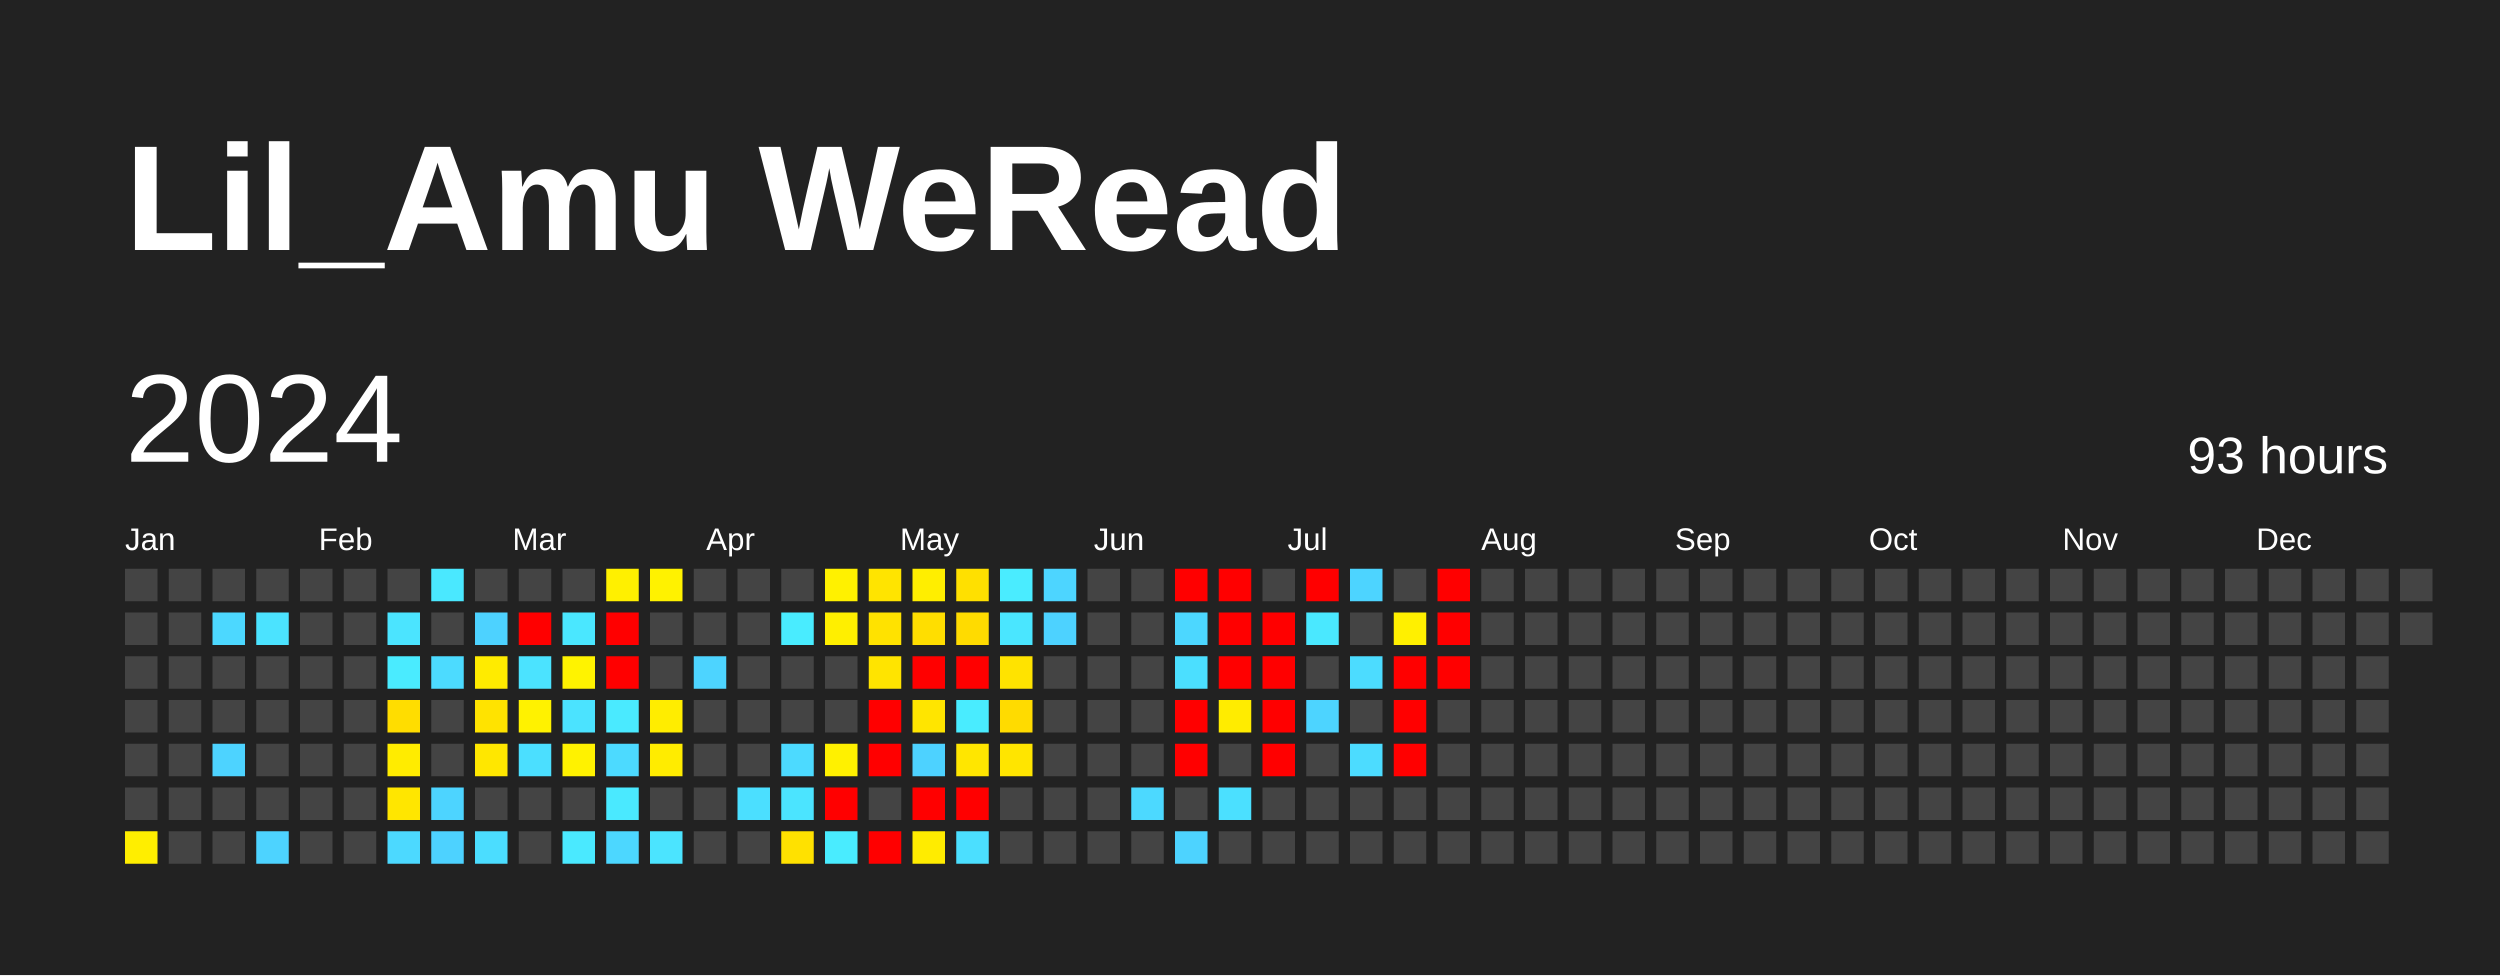
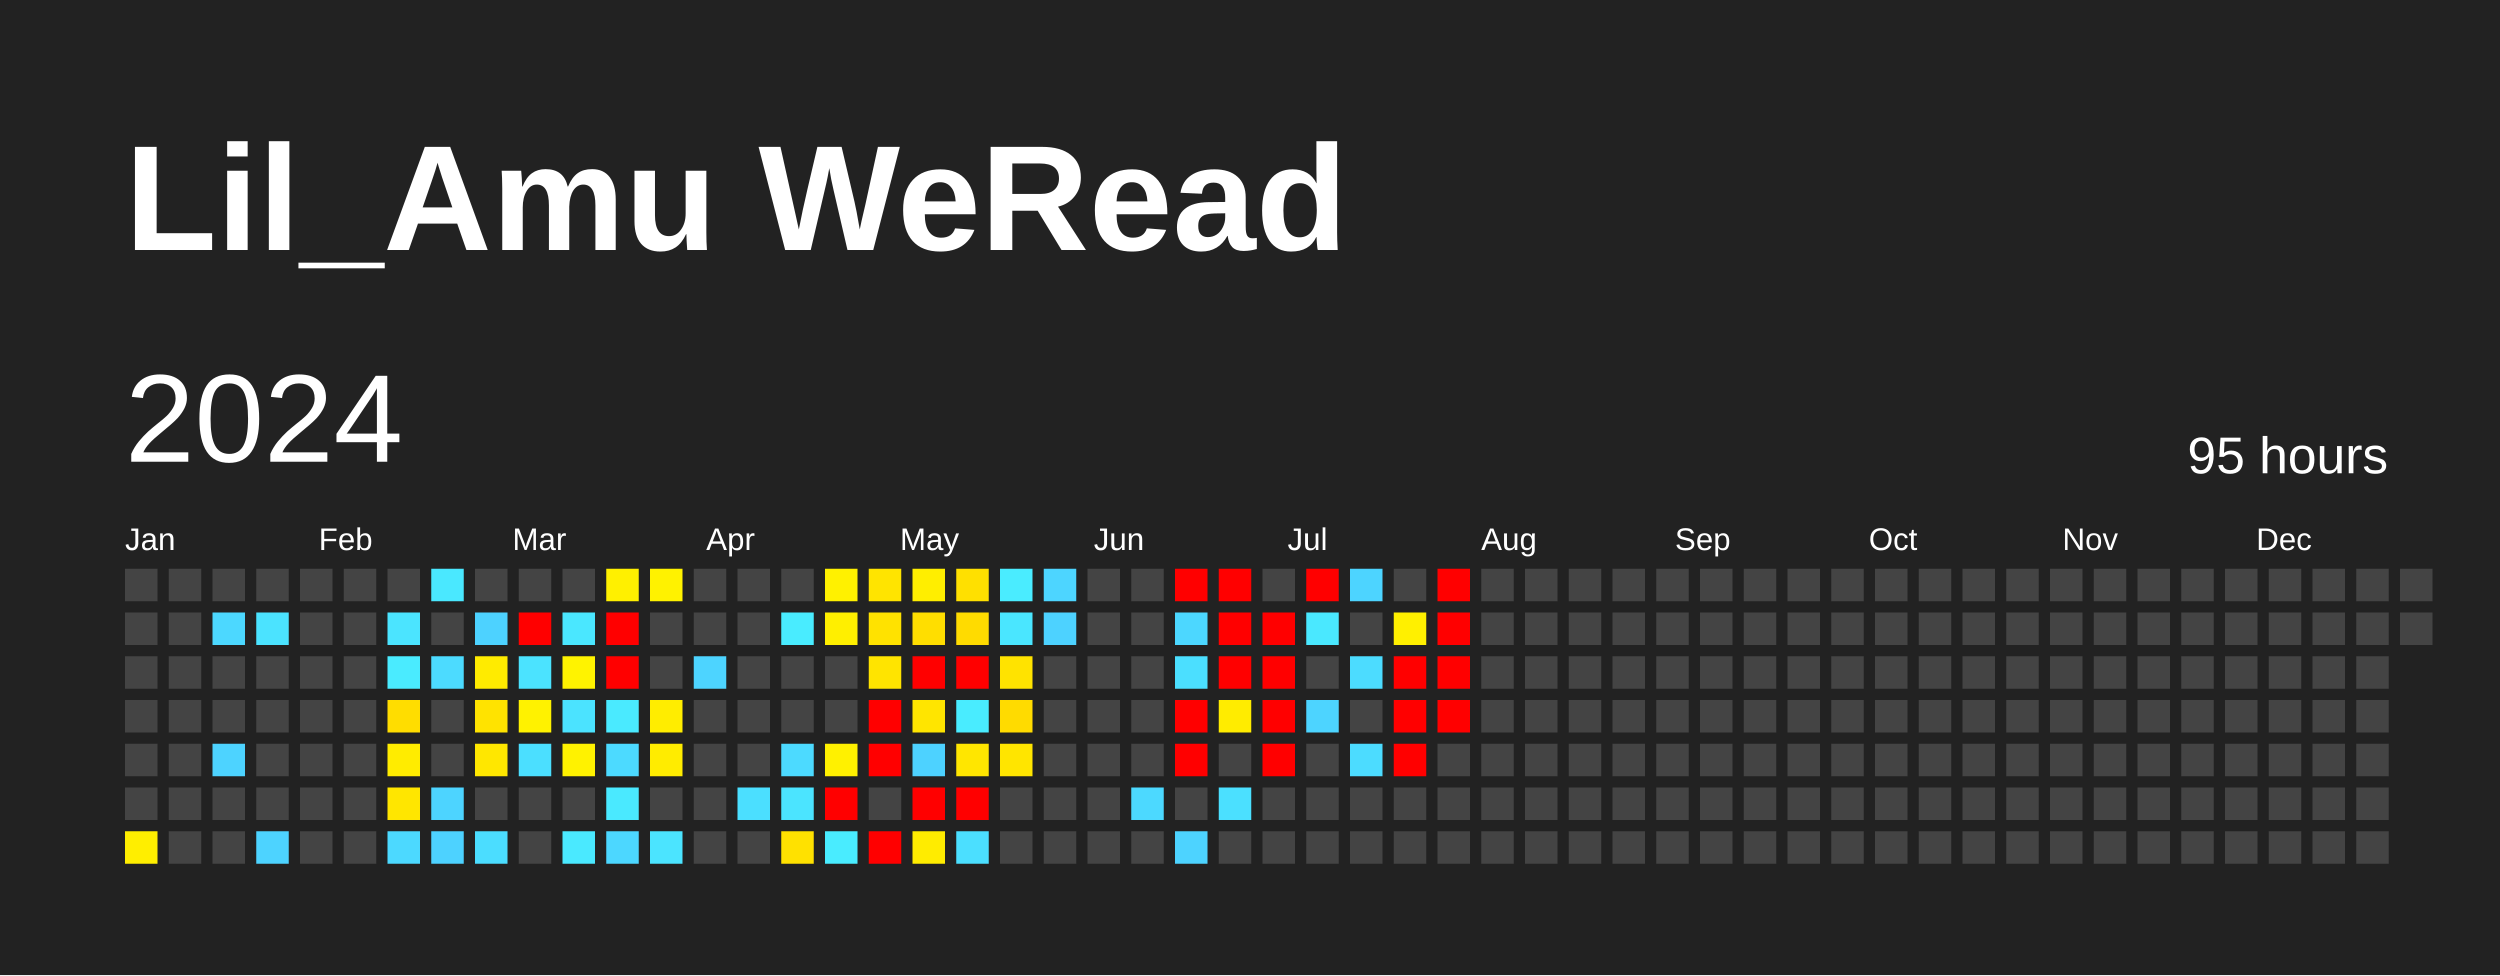
<svg xmlns="http://www.w3.org/2000/svg" baseProfile="full" height="78mm" version="1.1" viewBox="0,0,200,78" width="200mm">
  <defs />
  <rect fill="#222222" height="78" width="200" x="0" y="0" />
  <text fill="#FFFFFF" style="font-size:12px; font-family:Arial; font-weight:bold;" x="10" y="20">Lil_Amu WeRead</text>
  <text dominant-baseline="hanging" fill="#FFFFFF" style="font-size:10.0px; font-family:Arial;" x="10" y="30">2024</text>
-   <text dominant-baseline="hanging" fill="#FFFFFF" style="font-size:4.125px; font-family:Arial;" x="175" y="35">93 hours</text>
+   <text dominant-baseline="hanging" fill="#FFFFFF" style="font-size:4.125px; font-family:Arial;" x="175" y="35">95 hours</text>
  <text fill="#FFFFFF" style="font-size:2.5px; font-family:Arial" x="10.0" y="44">Jan</text>
  <text fill="#FFFFFF" style="font-size:2.5px; font-family:Arial" x="25.5" y="44">Feb</text>
  <text fill="#FFFFFF" style="font-size:2.5px; font-family:Arial" x="41.0" y="44">Mar</text>
  <text fill="#FFFFFF" style="font-size:2.5px; font-family:Arial" x="56.5" y="44">Apr</text>
  <text fill="#FFFFFF" style="font-size:2.5px; font-family:Arial" x="72.0" y="44">May</text>
  <text fill="#FFFFFF" style="font-size:2.5px; font-family:Arial" x="87.5" y="44">Jun</text>
  <text fill="#FFFFFF" style="font-size:2.5px; font-family:Arial" x="103.0" y="44">Jul</text>
  <text fill="#FFFFFF" style="font-size:2.5px; font-family:Arial" x="118.5" y="44">Aug</text>
  <text fill="#FFFFFF" style="font-size:2.5px; font-family:Arial" x="134.0" y="44">Sep</text>
  <text fill="#FFFFFF" style="font-size:2.5px; font-family:Arial" x="149.5" y="44">Oct</text>
  <text fill="#FFFFFF" style="font-size:2.5px; font-family:Arial" x="165.0" y="44">Nov</text>
  <text fill="#FFFFFF" style="font-size:2.5px; font-family:Arial" x="180.5" y="44">Dec</text>
  <rect fill="#444444" height="2.6" width="2.6" x="10.0" y="45.5" />
  <rect fill="#444444" height="2.6" width="2.6" x="10.0" y="49.0" />
  <rect fill="#444444" height="2.6" width="2.6" x="10.0" y="52.5" />
  <rect fill="#444444" height="2.6" width="2.6" x="10.0" y="56.0" />
  <rect fill="#444444" height="2.6" width="2.6" x="10.0" y="59.5" />
  <rect fill="#444444" height="2.6" width="2.6" x="10.0" y="63.0" />
  <rect fill="#ffee00" height="2.6" width="2.6" x="10.0" y="66.5" />
  <rect fill="#444444" height="2.6" width="2.6" x="13.5" y="45.5" />
  <rect fill="#444444" height="2.6" width="2.6" x="13.5" y="49.0" />
  <rect fill="#444444" height="2.6" width="2.6" x="13.5" y="52.5" />
  <rect fill="#444444" height="2.6" width="2.6" x="13.5" y="56.0" />
  <rect fill="#444444" height="2.6" width="2.6" x="13.5" y="59.5" />
  <rect fill="#444444" height="2.6" width="2.6" x="13.5" y="63.0" />
  <rect fill="#444444" height="2.6" width="2.6" x="13.5" y="66.5" />
  <rect fill="#444444" height="2.6" width="2.6" x="17.0" y="45.5" />
  <rect fill="#4cd8ff" height="2.6" width="2.6" x="17.0" y="49.0" />
  <rect fill="#444444" height="2.6" width="2.6" x="17.0" y="52.5" />
  <rect fill="#444444" height="2.6" width="2.6" x="17.0" y="56.0" />
  <rect fill="#4dd3ff" height="2.6" width="2.6" x="17.0" y="59.5" />
  <rect fill="#444444" height="2.6" width="2.6" x="17.0" y="63.0" />
  <rect fill="#444444" height="2.6" width="2.6" x="17.0" y="66.5" />
  <rect fill="#444444" height="2.6" width="2.6" x="20.5" y="45.5" />
  <rect fill="#4be3ff" height="2.6" width="2.6" x="20.5" y="49.0" />
  <rect fill="#444444" height="2.6" width="2.6" x="20.5" y="52.5" />
  <rect fill="#444444" height="2.6" width="2.6" x="20.5" y="56.0" />
  <rect fill="#444444" height="2.6" width="2.6" x="20.5" y="59.5" />
  <rect fill="#444444" height="2.6" width="2.6" x="20.5" y="63.0" />
  <rect fill="#4dd3ff" height="2.6" width="2.6" x="20.5" y="66.5" />
  <rect fill="#444444" height="2.6" width="2.6" x="24.0" y="45.5" />
  <rect fill="#444444" height="2.6" width="2.6" x="24.0" y="49.0" />
  <rect fill="#444444" height="2.6" width="2.6" x="24.0" y="52.5" />
  <rect fill="#444444" height="2.6" width="2.6" x="24.0" y="56.0" />
  <rect fill="#444444" height="2.6" width="2.6" x="24.0" y="59.5" />
  <rect fill="#444444" height="2.6" width="2.6" x="24.0" y="63.0" />
  <rect fill="#444444" height="2.6" width="2.6" x="24.0" y="66.5" />
  <rect fill="#444444" height="2.6" width="2.6" x="27.5" y="45.5" />
  <rect fill="#444444" height="2.6" width="2.6" x="27.5" y="49.0" />
  <rect fill="#444444" height="2.6" width="2.6" x="27.5" y="52.5" />
  <rect fill="#444444" height="2.6" width="2.6" x="27.5" y="56.0" />
  <rect fill="#444444" height="2.6" width="2.6" x="27.5" y="59.5" />
  <rect fill="#444444" height="2.6" width="2.6" x="27.5" y="63.0" />
  <rect fill="#444444" height="2.6" width="2.6" x="27.5" y="66.5" />
  <rect fill="#444444" height="2.6" width="2.6" x="31.0" y="45.5" />
  <rect fill="#4be4ff" height="2.6" width="2.6" x="31.0" y="49.0" />
  <rect fill="#4aebff" height="2.6" width="2.6" x="31.0" y="52.5" />
  <rect fill="#ffdd00" height="2.6" width="2.6" x="31.0" y="56.0" />
  <rect fill="#ffec00" height="2.6" width="2.6" x="31.0" y="59.5" />
  <rect fill="#ffe600" height="2.6" width="2.6" x="31.0" y="63.0" />
  <rect fill="#4cd9ff" height="2.6" width="2.6" x="31.0" y="66.5" />
  <rect fill="#4ae8ff" height="2.6" width="2.6" x="34.5" y="45.5" />
  <rect fill="#444444" height="2.6" width="2.6" x="34.5" y="49.0" />
  <rect fill="#4cdbff" height="2.6" width="2.6" x="34.5" y="52.5" />
  <rect fill="#444444" height="2.6" width="2.6" x="34.5" y="56.0" />
  <rect fill="#444444" height="2.6" width="2.6" x="34.5" y="59.5" />
  <rect fill="#4dd4ff" height="2.6" width="2.6" x="34.5" y="63.0" />
  <rect fill="#4dd2ff" height="2.6" width="2.6" x="34.5" y="66.5" />
  <rect fill="#444444" height="2.6" width="2.6" x="38.0" y="45.5" />
  <rect fill="#4dd2ff" height="2.6" width="2.6" x="38.0" y="49.0" />
  <rect fill="#ffeb00" height="2.6" width="2.6" x="38.0" y="52.5" />
  <rect fill="#ffe300" height="2.6" width="2.6" x="38.0" y="56.0" />
  <rect fill="#ffe700" height="2.6" width="2.6" x="38.0" y="59.5" />
  <rect fill="#444444" height="2.6" width="2.6" x="38.0" y="63.0" />
  <rect fill="#4bddff" height="2.6" width="2.6" x="38.0" y="66.5" />
  <rect fill="#444444" height="2.6" width="2.6" x="41.5" y="45.5" />
  <rect fill="red" height="2.6" width="2.6" x="41.5" y="49.0" />
  <rect fill="#4be3ff" height="2.6" width="2.6" x="41.5" y="52.5" />
  <rect fill="#fff200" height="2.6" width="2.6" x="41.5" y="56.0" />
  <rect fill="#4bdfff" height="2.6" width="2.6" x="41.5" y="59.5" />
  <rect fill="#444444" height="2.6" width="2.6" x="41.5" y="63.0" />
  <rect fill="#444444" height="2.6" width="2.6" x="41.5" y="66.5" />
  <rect fill="#444444" height="2.6" width="2.6" x="45.0" y="45.5" />
  <rect fill="#4ae7ff" height="2.6" width="2.6" x="45.0" y="49.0" />
  <rect fill="#fff300" height="2.6" width="2.6" x="45.0" y="52.5" />
  <rect fill="#4be3ff" height="2.6" width="2.6" x="45.0" y="56.0" />
  <rect fill="#fff200" height="2.6" width="2.6" x="45.0" y="59.5" />
  <rect fill="#444444" height="2.6" width="2.6" x="45.0" y="63.0" />
  <rect fill="#4ae9ff" height="2.6" width="2.6" x="45.0" y="66.5" />
  <rect fill="#fff000" height="2.6" width="2.6" x="48.5" y="45.5" />
  <rect fill="red" height="2.6" width="2.6" x="48.5" y="49.0" />
  <rect fill="red" height="2.6" width="2.6" x="48.5" y="52.5" />
  <rect fill="#4aeaff" height="2.6" width="2.6" x="48.5" y="56.0" />
  <rect fill="#4cdaff" height="2.6" width="2.6" x="48.5" y="59.5" />
  <rect fill="#4ae9ff" height="2.6" width="2.6" x="48.5" y="63.0" />
  <rect fill="#4cd7ff" height="2.6" width="2.6" x="48.5" y="66.5" />
  <rect fill="#fff200" height="2.6" width="2.6" x="52.0" y="45.5" />
  <rect fill="#444444" height="2.6" width="2.6" x="52.0" y="49.0" />
  <rect fill="#444444" height="2.6" width="2.6" x="52.0" y="52.5" />
  <rect fill="#ffed00" height="2.6" width="2.6" x="52.0" y="56.0" />
  <rect fill="#ffec00" height="2.6" width="2.6" x="52.0" y="59.5" />
  <rect fill="#444444" height="2.6" width="2.6" x="52.0" y="63.0" />
  <rect fill="#4be4ff" height="2.6" width="2.6" x="52.0" y="66.5" />
  <rect fill="#444444" height="2.6" width="2.6" x="55.5" y="45.5" />
  <rect fill="#444444" height="2.6" width="2.6" x="55.5" y="49.0" />
  <rect fill="#4dd4ff" height="2.6" width="2.6" x="55.5" y="52.5" />
  <rect fill="#444444" height="2.6" width="2.6" x="55.5" y="56.0" />
  <rect fill="#444444" height="2.6" width="2.6" x="55.5" y="59.5" />
  <rect fill="#444444" height="2.6" width="2.6" x="55.5" y="63.0" />
  <rect fill="#444444" height="2.6" width="2.6" x="55.5" y="66.5" />
  <rect fill="#444444" height="2.6" width="2.6" x="59.0" y="45.5" />
  <rect fill="#444444" height="2.6" width="2.6" x="59.0" y="49.0" />
  <rect fill="#444444" height="2.6" width="2.6" x="59.0" y="52.5" />
  <rect fill="#444444" height="2.6" width="2.6" x="59.0" y="56.0" />
  <rect fill="#444444" height="2.6" width="2.6" x="59.0" y="59.5" />
  <rect fill="#4bdfff" height="2.6" width="2.6" x="59.0" y="63.0" />
  <rect fill="#444444" height="2.6" width="2.6" x="59.0" y="66.5" />
  <rect fill="#444444" height="2.6" width="2.6" x="62.5" y="45.5" />
  <rect fill="#49ecff" height="2.6" width="2.6" x="62.5" y="49.0" />
  <rect fill="#444444" height="2.6" width="2.6" x="62.5" y="52.5" />
  <rect fill="#444444" height="2.6" width="2.6" x="62.5" y="56.0" />
  <rect fill="#4cdaff" height="2.6" width="2.6" x="62.5" y="59.5" />
  <rect fill="#4be4ff" height="2.6" width="2.6" x="62.5" y="63.0" />
  <rect fill="#ffe100" height="2.6" width="2.6" x="62.5" y="66.5" />
  <rect fill="#fff100" height="2.6" width="2.6" x="66.0" y="45.5" />
  <rect fill="#ffef00" height="2.6" width="2.6" x="66.0" y="49.0" />
  <rect fill="#444444" height="2.6" width="2.6" x="66.0" y="52.5" />
  <rect fill="#444444" height="2.6" width="2.6" x="66.0" y="56.0" />
  <rect fill="#fff100" height="2.6" width="2.6" x="66.0" y="59.5" />
  <rect fill="red" height="2.6" width="2.6" x="66.0" y="63.0" />
  <rect fill="#49ecff" height="2.6" width="2.6" x="66.0" y="66.5" />
  <rect fill="#ffe400" height="2.6" width="2.6" x="69.5" y="45.5" />
  <rect fill="#ffe200" height="2.6" width="2.6" x="69.5" y="49.0" />
  <rect fill="#ffe400" height="2.6" width="2.6" x="69.5" y="52.5" />
  <rect fill="red" height="2.6" width="2.6" x="69.5" y="56.0" />
  <rect fill="red" height="2.6" width="2.6" x="69.5" y="59.5" />
  <rect fill="#444444" height="2.6" width="2.6" x="69.5" y="63.0" />
  <rect fill="red" height="2.6" width="2.6" x="69.5" y="66.5" />
  <rect fill="#ffee00" height="2.6" width="2.6" x="73.0" y="45.5" />
  <rect fill="#ffde00" height="2.6" width="2.6" x="73.0" y="49.0" />
  <rect fill="red" height="2.6" width="2.6" x="73.0" y="52.5" />
  <rect fill="#ffe500" height="2.6" width="2.6" x="73.0" y="56.0" />
  <rect fill="#4dd2ff" height="2.6" width="2.6" x="73.0" y="59.5" />
  <rect fill="red" height="2.6" width="2.6" x="73.0" y="63.0" />
  <rect fill="#ffec00" height="2.6" width="2.6" x="73.0" y="66.5" />
  <rect fill="#ffe000" height="2.6" width="2.6" x="76.5" y="45.5" />
  <rect fill="#ffdb00" height="2.6" width="2.6" x="76.5" y="49.0" />
  <rect fill="red" height="2.6" width="2.6" x="76.5" y="52.5" />
  <rect fill="#49ecff" height="2.6" width="2.6" x="76.5" y="56.0" />
  <rect fill="#ffe600" height="2.6" width="2.6" x="76.5" y="59.5" />
  <rect fill="red" height="2.6" width="2.6" x="76.5" y="63.0" />
  <rect fill="#4bdfff" height="2.6" width="2.6" x="76.5" y="66.5" />
  <rect fill="#4aecff" height="2.6" width="2.6" x="80.0" y="45.5" />
  <rect fill="#4ae6ff" height="2.6" width="2.6" x="80.0" y="49.0" />
  <rect fill="#ffe300" height="2.6" width="2.6" x="80.0" y="52.5" />
  <rect fill="#ffdb00" height="2.6" width="2.6" x="80.0" y="56.0" />
  <rect fill="#ffe500" height="2.6" width="2.6" x="80.0" y="59.5" />
  <rect fill="#444444" height="2.6" width="2.6" x="80.0" y="63.0" />
  <rect fill="#444444" height="2.6" width="2.6" x="80.0" y="66.5" />
  <rect fill="#4dd5ff" height="2.6" width="2.6" x="83.5" y="45.5" />
  <rect fill="#4dd2ff" height="2.6" width="2.6" x="83.5" y="49.0" />
  <rect fill="#444444" height="2.6" width="2.6" x="83.5" y="52.5" />
  <rect fill="#444444" height="2.6" width="2.6" x="83.5" y="56.0" />
  <rect fill="#444444" height="2.6" width="2.6" x="83.5" y="59.5" />
  <rect fill="#444444" height="2.6" width="2.6" x="83.5" y="63.0" />
  <rect fill="#444444" height="2.6" width="2.6" x="83.5" y="66.5" />
  <rect fill="#444444" height="2.6" width="2.6" x="87.0" y="45.5" />
  <rect fill="#444444" height="2.6" width="2.6" x="87.0" y="49.0" />
  <rect fill="#444444" height="2.6" width="2.6" x="87.0" y="52.5" />
  <rect fill="#444444" height="2.6" width="2.6" x="87.0" y="56.0" />
  <rect fill="#444444" height="2.6" width="2.6" x="87.0" y="59.5" />
  <rect fill="#444444" height="2.6" width="2.6" x="87.0" y="63.0" />
  <rect fill="#444444" height="2.6" width="2.6" x="87.0" y="66.5" />
  <rect fill="#444444" height="2.6" width="2.6" x="90.5" y="45.5" />
  <rect fill="#444444" height="2.6" width="2.6" x="90.5" y="49.0" />
  <rect fill="#444444" height="2.6" width="2.6" x="90.5" y="52.5" />
  <rect fill="#444444" height="2.6" width="2.6" x="90.5" y="56.0" />
  <rect fill="#444444" height="2.6" width="2.6" x="90.5" y="59.5" />
  <rect fill="#4cd9ff" height="2.6" width="2.6" x="90.5" y="63.0" />
  <rect fill="#444444" height="2.6" width="2.6" x="90.5" y="66.5" />
  <rect fill="red" height="2.6" width="2.6" x="94.0" y="45.5" />
  <rect fill="#4cd7ff" height="2.6" width="2.6" x="94.0" y="49.0" />
  <rect fill="#4bdfff" height="2.6" width="2.6" x="94.0" y="52.5" />
  <rect fill="red" height="2.6" width="2.6" x="94.0" y="56.0" />
  <rect fill="red" height="2.6" width="2.6" x="94.0" y="59.5" />
  <rect fill="#444444" height="2.6" width="2.6" x="94.0" y="63.0" />
  <rect fill="#4dd3ff" height="2.6" width="2.6" x="94.0" y="66.5" />
  <rect fill="red" height="2.6" width="2.6" x="97.5" y="45.5" />
  <rect fill="red" height="2.6" width="2.6" x="97.5" y="49.0" />
  <rect fill="red" height="2.6" width="2.6" x="97.5" y="52.5" />
  <rect fill="#ffec00" height="2.6" width="2.6" x="97.5" y="56.0" />
  <rect fill="#444444" height="2.6" width="2.6" x="97.5" y="59.5" />
  <rect fill="#4be0ff" height="2.6" width="2.6" x="97.5" y="63.0" />
  <rect fill="#444444" height="2.6" width="2.6" x="97.5" y="66.5" />
  <rect fill="#444444" height="2.6" width="2.6" x="101.0" y="45.5" />
  <rect fill="red" height="2.6" width="2.6" x="101.0" y="49.0" />
  <rect fill="red" height="2.6" width="2.6" x="101.0" y="52.5" />
  <rect fill="red" height="2.6" width="2.6" x="101.0" y="56.0" />
  <rect fill="red" height="2.6" width="2.6" x="101.0" y="59.5" />
  <rect fill="#444444" height="2.6" width="2.6" x="101.0" y="63.0" />
  <rect fill="#444444" height="2.6" width="2.6" x="101.0" y="66.5" />
  <rect fill="red" height="2.6" width="2.6" x="104.5" y="45.5" />
  <rect fill="#4ae8ff" height="2.6" width="2.6" x="104.5" y="49.0" />
  <rect fill="#444444" height="2.6" width="2.6" x="104.5" y="52.5" />
  <rect fill="#4dd4ff" height="2.6" width="2.6" x="104.5" y="56.0" />
  <rect fill="#444444" height="2.6" width="2.6" x="104.5" y="59.5" />
  <rect fill="#444444" height="2.6" width="2.6" x="104.5" y="63.0" />
  <rect fill="#444444" height="2.6" width="2.6" x="104.5" y="66.5" />
  <rect fill="#4dd4ff" height="2.6" width="2.6" x="108.0" y="45.5" />
  <rect fill="#444444" height="2.6" width="2.6" x="108.0" y="49.0" />
  <rect fill="#4cdcff" height="2.6" width="2.6" x="108.0" y="52.5" />
  <rect fill="#444444" height="2.6" width="2.6" x="108.0" y="56.0" />
  <rect fill="#4cdcff" height="2.6" width="2.6" x="108.0" y="59.5" />
  <rect fill="#444444" height="2.6" width="2.6" x="108.0" y="63.0" />
  <rect fill="#444444" height="2.6" width="2.6" x="108.0" y="66.5" />
  <rect fill="#444444" height="2.6" width="2.6" x="111.5" y="45.5" />
  <rect fill="#fff000" height="2.6" width="2.6" x="111.5" y="49.0" />
  <rect fill="red" height="2.6" width="2.6" x="111.5" y="52.5" />
  <rect fill="red" height="2.6" width="2.6" x="111.5" y="56.0" />
  <rect fill="red" height="2.6" width="2.6" x="111.5" y="59.5" />
  <rect fill="#444444" height="2.6" width="2.6" x="111.5" y="63.0" />
  <rect fill="#444444" height="2.6" width="2.6" x="111.5" y="66.5" />
  <rect fill="red" height="2.6" width="2.6" x="115.0" y="45.5" />
  <rect fill="red" height="2.6" width="2.6" x="115.0" y="49.0" />
  <rect fill="red" height="2.6" width="2.6" x="115.0" y="52.5" />
-   <rect fill="#444444" height="2.6" width="2.6" x="115.0" y="56.0" />
+   <rect fill="red" height="2.6" width="2.6" x="115.0" y="56.0" />
  <rect fill="#444444" height="2.6" width="2.6" x="115.0" y="59.5" />
  <rect fill="#444444" height="2.6" width="2.6" x="115.0" y="63.0" />
  <rect fill="#444444" height="2.6" width="2.6" x="115.0" y="66.5" />
  <rect fill="#444444" height="2.6" width="2.6" x="118.5" y="45.5" />
  <rect fill="#444444" height="2.6" width="2.6" x="118.5" y="49.0" />
  <rect fill="#444444" height="2.6" width="2.6" x="118.5" y="52.5" />
  <rect fill="#444444" height="2.6" width="2.6" x="118.5" y="56.0" />
  <rect fill="#444444" height="2.6" width="2.6" x="118.5" y="59.5" />
  <rect fill="#444444" height="2.6" width="2.6" x="118.5" y="63.0" />
  <rect fill="#444444" height="2.6" width="2.6" x="118.5" y="66.5" />
  <rect fill="#444444" height="2.6" width="2.6" x="122.0" y="45.5" />
  <rect fill="#444444" height="2.6" width="2.6" x="122.0" y="49.0" />
  <rect fill="#444444" height="2.6" width="2.6" x="122.0" y="52.5" />
  <rect fill="#444444" height="2.6" width="2.6" x="122.0" y="56.0" />
  <rect fill="#444444" height="2.6" width="2.6" x="122.0" y="59.5" />
  <rect fill="#444444" height="2.6" width="2.6" x="122.0" y="63.0" />
  <rect fill="#444444" height="2.6" width="2.6" x="122.0" y="66.5" />
  <rect fill="#444444" height="2.6" width="2.6" x="125.5" y="45.5" />
  <rect fill="#444444" height="2.6" width="2.6" x="125.5" y="49.0" />
  <rect fill="#444444" height="2.6" width="2.6" x="125.5" y="52.5" />
  <rect fill="#444444" height="2.6" width="2.6" x="125.5" y="56.0" />
  <rect fill="#444444" height="2.6" width="2.6" x="125.5" y="59.5" />
  <rect fill="#444444" height="2.6" width="2.6" x="125.5" y="63.0" />
  <rect fill="#444444" height="2.6" width="2.6" x="125.5" y="66.5" />
  <rect fill="#444444" height="2.6" width="2.6" x="129.0" y="45.5" />
  <rect fill="#444444" height="2.6" width="2.6" x="129.0" y="49.0" />
  <rect fill="#444444" height="2.6" width="2.6" x="129.0" y="52.5" />
  <rect fill="#444444" height="2.6" width="2.6" x="129.0" y="56.0" />
  <rect fill="#444444" height="2.6" width="2.6" x="129.0" y="59.5" />
  <rect fill="#444444" height="2.6" width="2.6" x="129.0" y="63.0" />
  <rect fill="#444444" height="2.6" width="2.6" x="129.0" y="66.5" />
  <rect fill="#444444" height="2.6" width="2.6" x="132.5" y="45.5" />
  <rect fill="#444444" height="2.6" width="2.6" x="132.5" y="49.0" />
  <rect fill="#444444" height="2.6" width="2.6" x="132.5" y="52.5" />
  <rect fill="#444444" height="2.6" width="2.6" x="132.5" y="56.0" />
  <rect fill="#444444" height="2.6" width="2.6" x="132.5" y="59.5" />
  <rect fill="#444444" height="2.6" width="2.6" x="132.5" y="63.0" />
  <rect fill="#444444" height="2.6" width="2.6" x="132.5" y="66.5" />
  <rect fill="#444444" height="2.6" width="2.6" x="136.0" y="45.5" />
  <rect fill="#444444" height="2.6" width="2.6" x="136.0" y="49.0" />
  <rect fill="#444444" height="2.6" width="2.6" x="136.0" y="52.5" />
  <rect fill="#444444" height="2.6" width="2.6" x="136.0" y="56.0" />
  <rect fill="#444444" height="2.6" width="2.6" x="136.0" y="59.5" />
  <rect fill="#444444" height="2.6" width="2.6" x="136.0" y="63.0" />
  <rect fill="#444444" height="2.6" width="2.6" x="136.0" y="66.5" />
  <rect fill="#444444" height="2.6" width="2.6" x="139.5" y="45.5" />
  <rect fill="#444444" height="2.6" width="2.6" x="139.5" y="49.0" />
  <rect fill="#444444" height="2.6" width="2.6" x="139.5" y="52.5" />
  <rect fill="#444444" height="2.6" width="2.6" x="139.5" y="56.0" />
  <rect fill="#444444" height="2.6" width="2.6" x="139.5" y="59.5" />
  <rect fill="#444444" height="2.6" width="2.6" x="139.5" y="63.0" />
  <rect fill="#444444" height="2.6" width="2.6" x="139.5" y="66.5" />
  <rect fill="#444444" height="2.6" width="2.6" x="143.0" y="45.5" />
  <rect fill="#444444" height="2.6" width="2.6" x="143.0" y="49.0" />
  <rect fill="#444444" height="2.6" width="2.6" x="143.0" y="52.5" />
  <rect fill="#444444" height="2.6" width="2.6" x="143.0" y="56.0" />
  <rect fill="#444444" height="2.6" width="2.6" x="143.0" y="59.5" />
  <rect fill="#444444" height="2.6" width="2.6" x="143.0" y="63.0" />
  <rect fill="#444444" height="2.6" width="2.6" x="143.0" y="66.5" />
  <rect fill="#444444" height="2.6" width="2.6" x="146.5" y="45.5" />
  <rect fill="#444444" height="2.6" width="2.6" x="146.5" y="49.0" />
  <rect fill="#444444" height="2.6" width="2.6" x="146.5" y="52.5" />
  <rect fill="#444444" height="2.6" width="2.6" x="146.5" y="56.0" />
  <rect fill="#444444" height="2.6" width="2.6" x="146.5" y="59.5" />
  <rect fill="#444444" height="2.6" width="2.6" x="146.5" y="63.0" />
  <rect fill="#444444" height="2.6" width="2.6" x="146.5" y="66.5" />
  <rect fill="#444444" height="2.6" width="2.6" x="150.0" y="45.5" />
  <rect fill="#444444" height="2.6" width="2.6" x="150.0" y="49.0" />
  <rect fill="#444444" height="2.6" width="2.6" x="150.0" y="52.5" />
  <rect fill="#444444" height="2.6" width="2.6" x="150.0" y="56.0" />
  <rect fill="#444444" height="2.6" width="2.6" x="150.0" y="59.5" />
  <rect fill="#444444" height="2.6" width="2.6" x="150.0" y="63.0" />
  <rect fill="#444444" height="2.6" width="2.6" x="150.0" y="66.5" />
  <rect fill="#444444" height="2.6" width="2.6" x="153.5" y="45.5" />
  <rect fill="#444444" height="2.6" width="2.6" x="153.5" y="49.0" />
  <rect fill="#444444" height="2.6" width="2.6" x="153.5" y="52.5" />
  <rect fill="#444444" height="2.6" width="2.6" x="153.5" y="56.0" />
  <rect fill="#444444" height="2.6" width="2.6" x="153.5" y="59.5" />
  <rect fill="#444444" height="2.6" width="2.6" x="153.5" y="63.0" />
  <rect fill="#444444" height="2.6" width="2.6" x="153.5" y="66.5" />
  <rect fill="#444444" height="2.6" width="2.6" x="157.0" y="45.5" />
  <rect fill="#444444" height="2.6" width="2.6" x="157.0" y="49.0" />
  <rect fill="#444444" height="2.6" width="2.6" x="157.0" y="52.5" />
  <rect fill="#444444" height="2.6" width="2.6" x="157.0" y="56.0" />
  <rect fill="#444444" height="2.6" width="2.6" x="157.0" y="59.5" />
  <rect fill="#444444" height="2.6" width="2.6" x="157.0" y="63.0" />
  <rect fill="#444444" height="2.6" width="2.6" x="157.0" y="66.5" />
  <rect fill="#444444" height="2.6" width="2.6" x="160.5" y="45.5" />
  <rect fill="#444444" height="2.6" width="2.6" x="160.5" y="49.0" />
  <rect fill="#444444" height="2.6" width="2.6" x="160.5" y="52.5" />
  <rect fill="#444444" height="2.6" width="2.6" x="160.5" y="56.0" />
  <rect fill="#444444" height="2.6" width="2.6" x="160.5" y="59.5" />
  <rect fill="#444444" height="2.6" width="2.6" x="160.5" y="63.0" />
  <rect fill="#444444" height="2.6" width="2.6" x="160.5" y="66.5" />
  <rect fill="#444444" height="2.6" width="2.6" x="164.0" y="45.5" />
  <rect fill="#444444" height="2.6" width="2.6" x="164.0" y="49.0" />
  <rect fill="#444444" height="2.6" width="2.6" x="164.0" y="52.5" />
  <rect fill="#444444" height="2.6" width="2.6" x="164.0" y="56.0" />
  <rect fill="#444444" height="2.6" width="2.6" x="164.0" y="59.5" />
  <rect fill="#444444" height="2.6" width="2.6" x="164.0" y="63.0" />
  <rect fill="#444444" height="2.6" width="2.6" x="164.0" y="66.5" />
  <rect fill="#444444" height="2.6" width="2.6" x="167.5" y="45.5" />
  <rect fill="#444444" height="2.6" width="2.6" x="167.5" y="49.0" />
  <rect fill="#444444" height="2.6" width="2.6" x="167.5" y="52.5" />
  <rect fill="#444444" height="2.6" width="2.6" x="167.5" y="56.0" />
  <rect fill="#444444" height="2.6" width="2.6" x="167.5" y="59.5" />
  <rect fill="#444444" height="2.6" width="2.6" x="167.5" y="63.0" />
  <rect fill="#444444" height="2.6" width="2.6" x="167.5" y="66.5" />
  <rect fill="#444444" height="2.6" width="2.6" x="171.0" y="45.5" />
  <rect fill="#444444" height="2.6" width="2.6" x="171.0" y="49.0" />
  <rect fill="#444444" height="2.6" width="2.6" x="171.0" y="52.5" />
  <rect fill="#444444" height="2.6" width="2.6" x="171.0" y="56.0" />
  <rect fill="#444444" height="2.6" width="2.6" x="171.0" y="59.5" />
  <rect fill="#444444" height="2.6" width="2.6" x="171.0" y="63.0" />
  <rect fill="#444444" height="2.6" width="2.6" x="171.0" y="66.5" />
  <rect fill="#444444" height="2.6" width="2.6" x="174.5" y="45.5" />
  <rect fill="#444444" height="2.6" width="2.6" x="174.5" y="49.0" />
  <rect fill="#444444" height="2.6" width="2.6" x="174.5" y="52.5" />
  <rect fill="#444444" height="2.6" width="2.6" x="174.5" y="56.0" />
  <rect fill="#444444" height="2.6" width="2.6" x="174.5" y="59.5" />
  <rect fill="#444444" height="2.6" width="2.6" x="174.5" y="63.0" />
  <rect fill="#444444" height="2.6" width="2.6" x="174.5" y="66.5" />
  <rect fill="#444444" height="2.6" width="2.6" x="178.0" y="45.5" />
  <rect fill="#444444" height="2.6" width="2.6" x="178.0" y="49.0" />
  <rect fill="#444444" height="2.6" width="2.6" x="178.0" y="52.5" />
  <rect fill="#444444" height="2.6" width="2.6" x="178.0" y="56.0" />
  <rect fill="#444444" height="2.6" width="2.6" x="178.0" y="59.5" />
  <rect fill="#444444" height="2.6" width="2.6" x="178.0" y="63.0" />
  <rect fill="#444444" height="2.6" width="2.6" x="178.0" y="66.5" />
  <rect fill="#444444" height="2.6" width="2.6" x="181.5" y="45.5" />
  <rect fill="#444444" height="2.6" width="2.6" x="181.5" y="49.0" />
  <rect fill="#444444" height="2.6" width="2.6" x="181.5" y="52.5" />
  <rect fill="#444444" height="2.6" width="2.6" x="181.5" y="56.0" />
  <rect fill="#444444" height="2.6" width="2.6" x="181.5" y="59.5" />
  <rect fill="#444444" height="2.6" width="2.6" x="181.5" y="63.0" />
  <rect fill="#444444" height="2.6" width="2.6" x="181.5" y="66.5" />
  <rect fill="#444444" height="2.6" width="2.6" x="185.0" y="45.5" />
  <rect fill="#444444" height="2.6" width="2.6" x="185.0" y="49.0" />
  <rect fill="#444444" height="2.6" width="2.6" x="185.0" y="52.5" />
  <rect fill="#444444" height="2.6" width="2.6" x="185.0" y="56.0" />
  <rect fill="#444444" height="2.6" width="2.6" x="185.0" y="59.5" />
  <rect fill="#444444" height="2.6" width="2.6" x="185.0" y="63.0" />
  <rect fill="#444444" height="2.6" width="2.6" x="185.0" y="66.5" />
  <rect fill="#444444" height="2.6" width="2.6" x="188.5" y="45.5" />
  <rect fill="#444444" height="2.6" width="2.6" x="188.5" y="49.0" />
  <rect fill="#444444" height="2.6" width="2.6" x="188.5" y="52.5" />
  <rect fill="#444444" height="2.6" width="2.6" x="188.5" y="56.0" />
  <rect fill="#444444" height="2.6" width="2.6" x="188.5" y="59.5" />
  <rect fill="#444444" height="2.6" width="2.6" x="188.5" y="63.0" />
  <rect fill="#444444" height="2.6" width="2.6" x="188.5" y="66.5" />
  <rect fill="#444444" height="2.6" width="2.6" x="192.0" y="45.5" />
  <rect fill="#444444" height="2.6" width="2.6" x="192.0" y="49.0" />
</svg>
